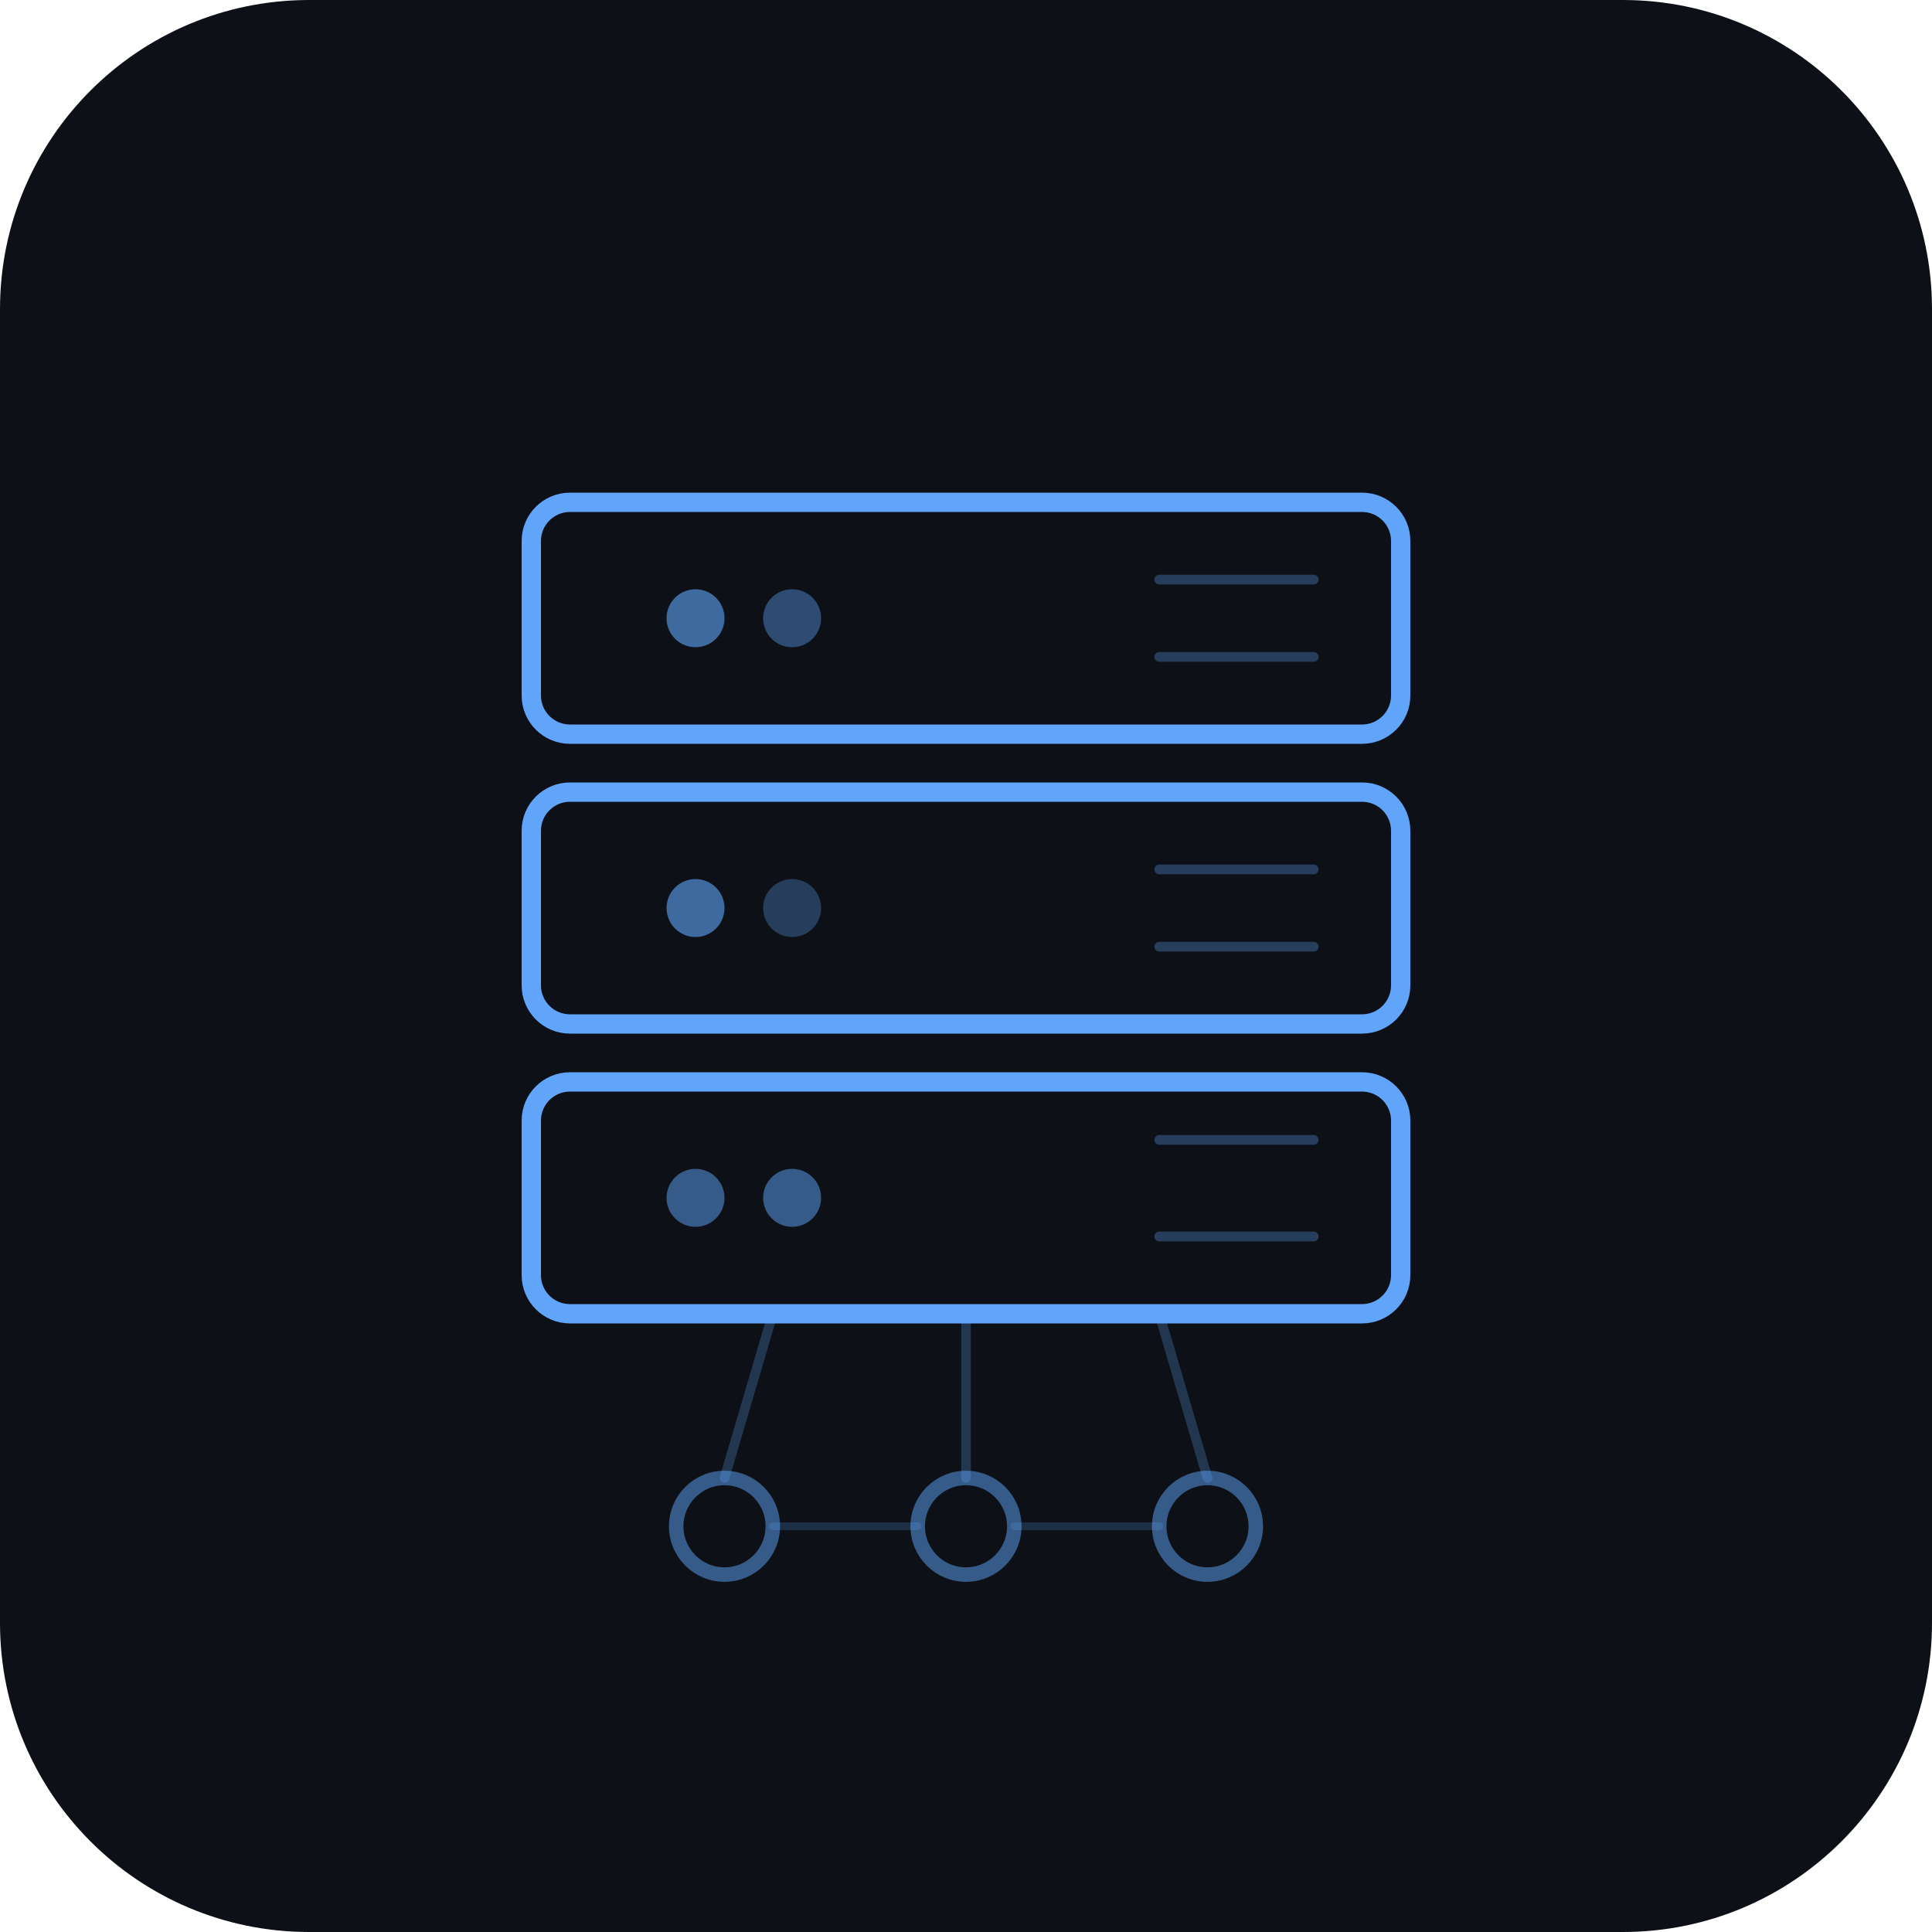
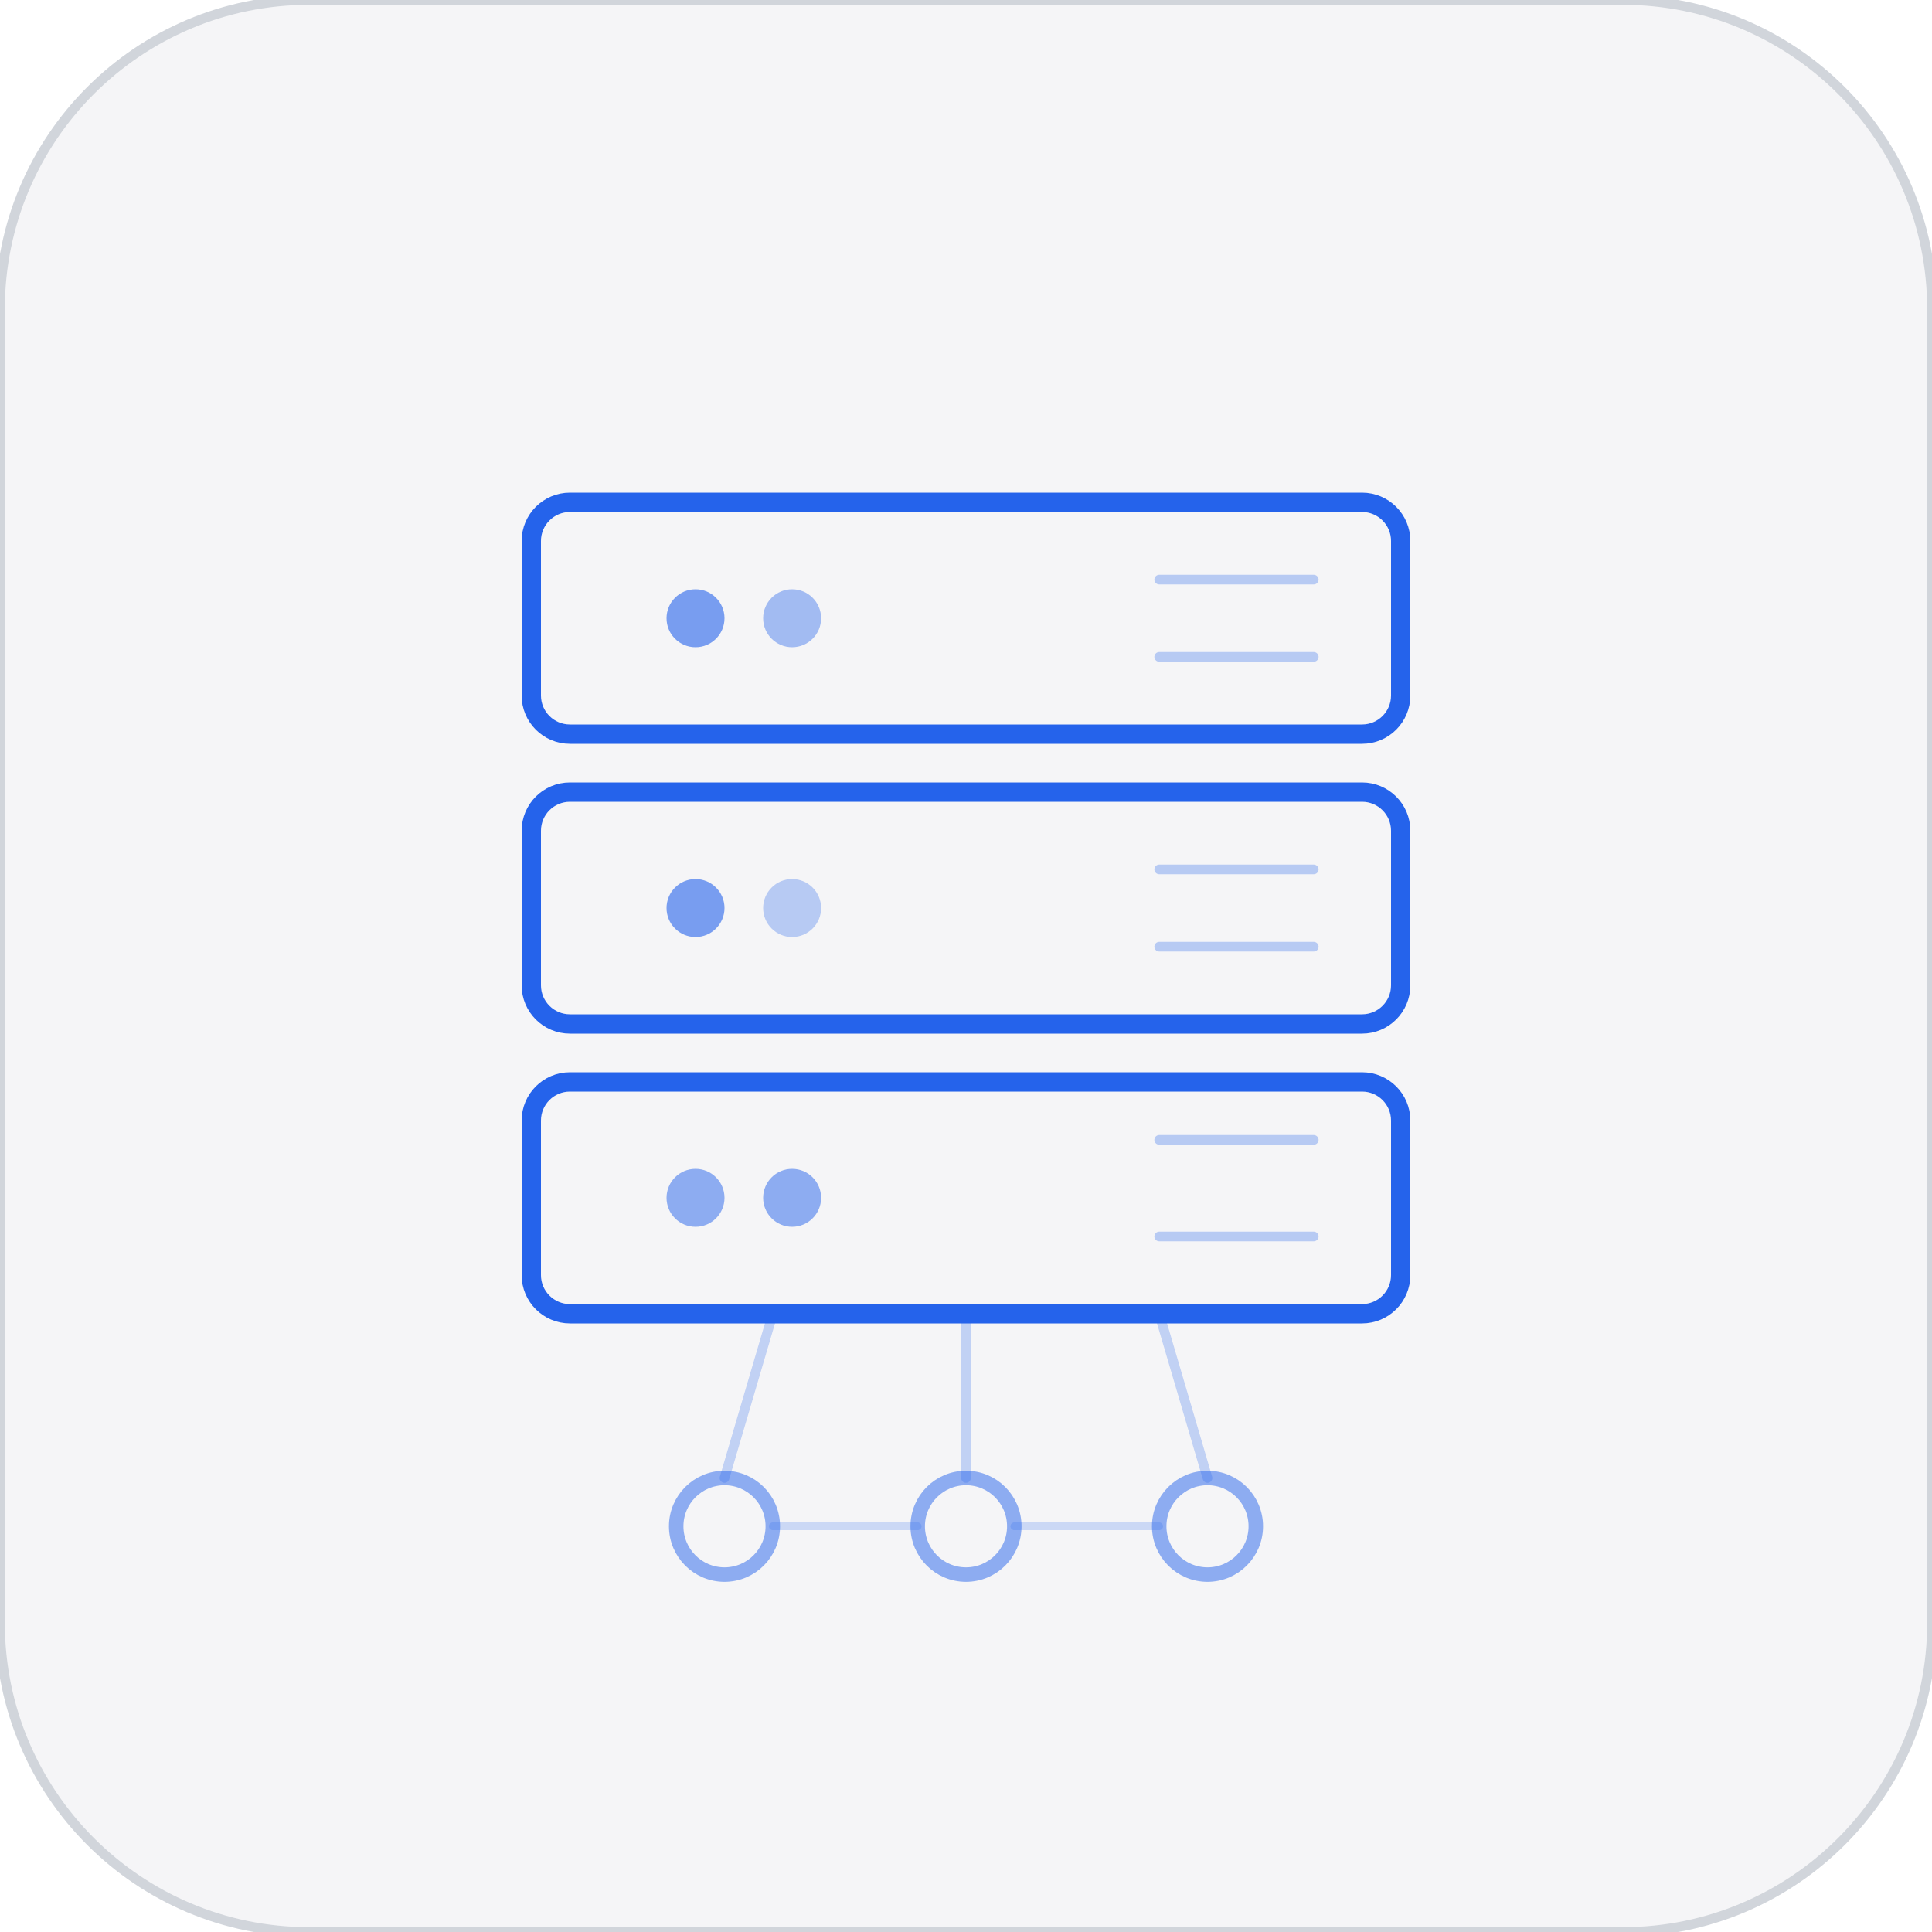
<svg xmlns="http://www.w3.org/2000/svg" width="200" height="200" viewBox="0 0 200 200">
-   <rect width="200" height="200" rx="32" fill="#0d1117" />
-   <rect x="55" y="52" width="90" height="24" rx="4" fill="none" stroke="#60a5fa" stroke-width="2" />
-   <circle cx="72" cy="64" r="3" fill="#60a5fa" opacity="0.6" />
-   <circle cx="82" cy="64" r="3" fill="#60a5fa" opacity="0.4" />
-   <line x1="120" y1="60" x2="136" y2="60" stroke="#60a5fa" stroke-width="1" opacity="0.3" stroke-linecap="round" />
-   <line x1="120" y1="68" x2="136" y2="68" stroke="#60a5fa" stroke-width="1" opacity="0.3" stroke-linecap="round" />
-   <rect x="55" y="82" width="90" height="24" rx="4" fill="none" stroke="#60a5fa" stroke-width="2" />
-   <circle cx="72" cy="94" r="3" fill="#60a5fa" opacity="0.6" />
-   <circle cx="82" cy="94" r="3" fill="#60a5fa" opacity="0.3" />
-   <line x1="120" y1="90" x2="136" y2="90" stroke="#60a5fa" stroke-width="1" opacity="0.3" stroke-linecap="round" />
-   <line x1="120" y1="98" x2="136" y2="98" stroke="#60a5fa" stroke-width="1" opacity="0.3" stroke-linecap="round" />
-   <rect x="55" y="112" width="90" height="24" rx="4" fill="none" stroke="#60a5fa" stroke-width="2" />
-   <circle cx="72" cy="124" r="3" fill="#60a5fa" opacity="0.5" />
-   <circle cx="82" cy="124" r="3" fill="#60a5fa" opacity="0.5" />
-   <line x1="120" y1="118" x2="136" y2="118" stroke="#60a5fa" stroke-width="1" opacity="0.3" stroke-linecap="round" />
-   <line x1="120" y1="128" x2="136" y2="128" stroke="#60a5fa" stroke-width="1" opacity="0.3" stroke-linecap="round" />
-   <circle cx="75" cy="158" r="5" fill="none" stroke="#60a5fa" stroke-width="1.5" opacity="0.5" />
-   <circle cx="100" cy="158" r="5" fill="none" stroke="#60a5fa" stroke-width="1.5" opacity="0.5" />
-   <circle cx="125" cy="158" r="5" fill="none" stroke="#60a5fa" stroke-width="1.5" opacity="0.5" />
-   <line x1="80" y1="136" x2="75" y2="153" stroke="#60a5fa" stroke-width="1" opacity="0.25" stroke-linecap="round" />
-   <line x1="100" y1="136" x2="100" y2="153" stroke="#60a5fa" stroke-width="1" opacity="0.25" stroke-linecap="round" />
-   <line x1="120" y1="136" x2="125" y2="153" stroke="#60a5fa" stroke-width="1" opacity="0.25" stroke-linecap="round" />
-   <line x1="80" y1="158" x2="95" y2="158" stroke="#60a5fa" stroke-width="0.8" opacity="0.2" stroke-linecap="round" />
-   <line x1="105" y1="158" x2="120" y2="158" stroke="#60a5fa" stroke-width="0.8" opacity="0.2" stroke-linecap="round" />
+   <rect width="200" height="200" rx="32" fill="#f5f5f7" stroke="#d1d5db" stroke-width="1" />
+   <rect x="55" y="52" width="90" height="24" rx="4" fill="none" stroke="#2563eb" stroke-width="2" />
+   <circle cx="72" cy="64" r="3" fill="#2563eb" opacity="0.6" />
+   <circle cx="82" cy="64" r="3" fill="#2563eb" opacity="0.4" />
+   <line x1="120" y1="60" x2="136" y2="60" stroke="#2563eb" stroke-width="1" opacity="0.3" stroke-linecap="round" />
+   <line x1="120" y1="68" x2="136" y2="68" stroke="#2563eb" stroke-width="1" opacity="0.3" stroke-linecap="round" />
+   <rect x="55" y="82" width="90" height="24" rx="4" fill="none" stroke="#2563eb" stroke-width="2" />
+   <circle cx="72" cy="94" r="3" fill="#2563eb" opacity="0.6" />
+   <circle cx="82" cy="94" r="3" fill="#2563eb" opacity="0.3" />
+   <line x1="120" y1="90" x2="136" y2="90" stroke="#2563eb" stroke-width="1" opacity="0.3" stroke-linecap="round" />
+   <line x1="120" y1="98" x2="136" y2="98" stroke="#2563eb" stroke-width="1" opacity="0.3" stroke-linecap="round" />
+   <rect x="55" y="112" width="90" height="24" rx="4" fill="none" stroke="#2563eb" stroke-width="2" />
+   <circle cx="72" cy="124" r="3" fill="#2563eb" opacity="0.5" />
+   <circle cx="82" cy="124" r="3" fill="#2563eb" opacity="0.5" />
+   <line x1="120" y1="118" x2="136" y2="118" stroke="#2563eb" stroke-width="1" opacity="0.3" stroke-linecap="round" />
+   <line x1="120" y1="128" x2="136" y2="128" stroke="#2563eb" stroke-width="1" opacity="0.3" stroke-linecap="round" />
+   <circle cx="75" cy="158" r="5" fill="none" stroke="#2563eb" stroke-width="1.5" opacity="0.5" />
+   <circle cx="100" cy="158" r="5" fill="none" stroke="#2563eb" stroke-width="1.5" opacity="0.5" />
+   <circle cx="125" cy="158" r="5" fill="none" stroke="#2563eb" stroke-width="1.5" opacity="0.5" />
+   <line x1="80" y1="136" x2="75" y2="153" stroke="#2563eb" stroke-width="1" opacity="0.25" stroke-linecap="round" />
+   <line x1="100" y1="136" x2="100" y2="153" stroke="#2563eb" stroke-width="1" opacity="0.25" stroke-linecap="round" />
+   <line x1="120" y1="136" x2="125" y2="153" stroke="#2563eb" stroke-width="1" opacity="0.25" stroke-linecap="round" />
+   <line x1="80" y1="158" x2="95" y2="158" stroke="#2563eb" stroke-width="0.8" opacity="0.2" stroke-linecap="round" />
+   <line x1="105" y1="158" x2="120" y2="158" stroke="#2563eb" stroke-width="0.8" opacity="0.2" stroke-linecap="round" />
</svg>
